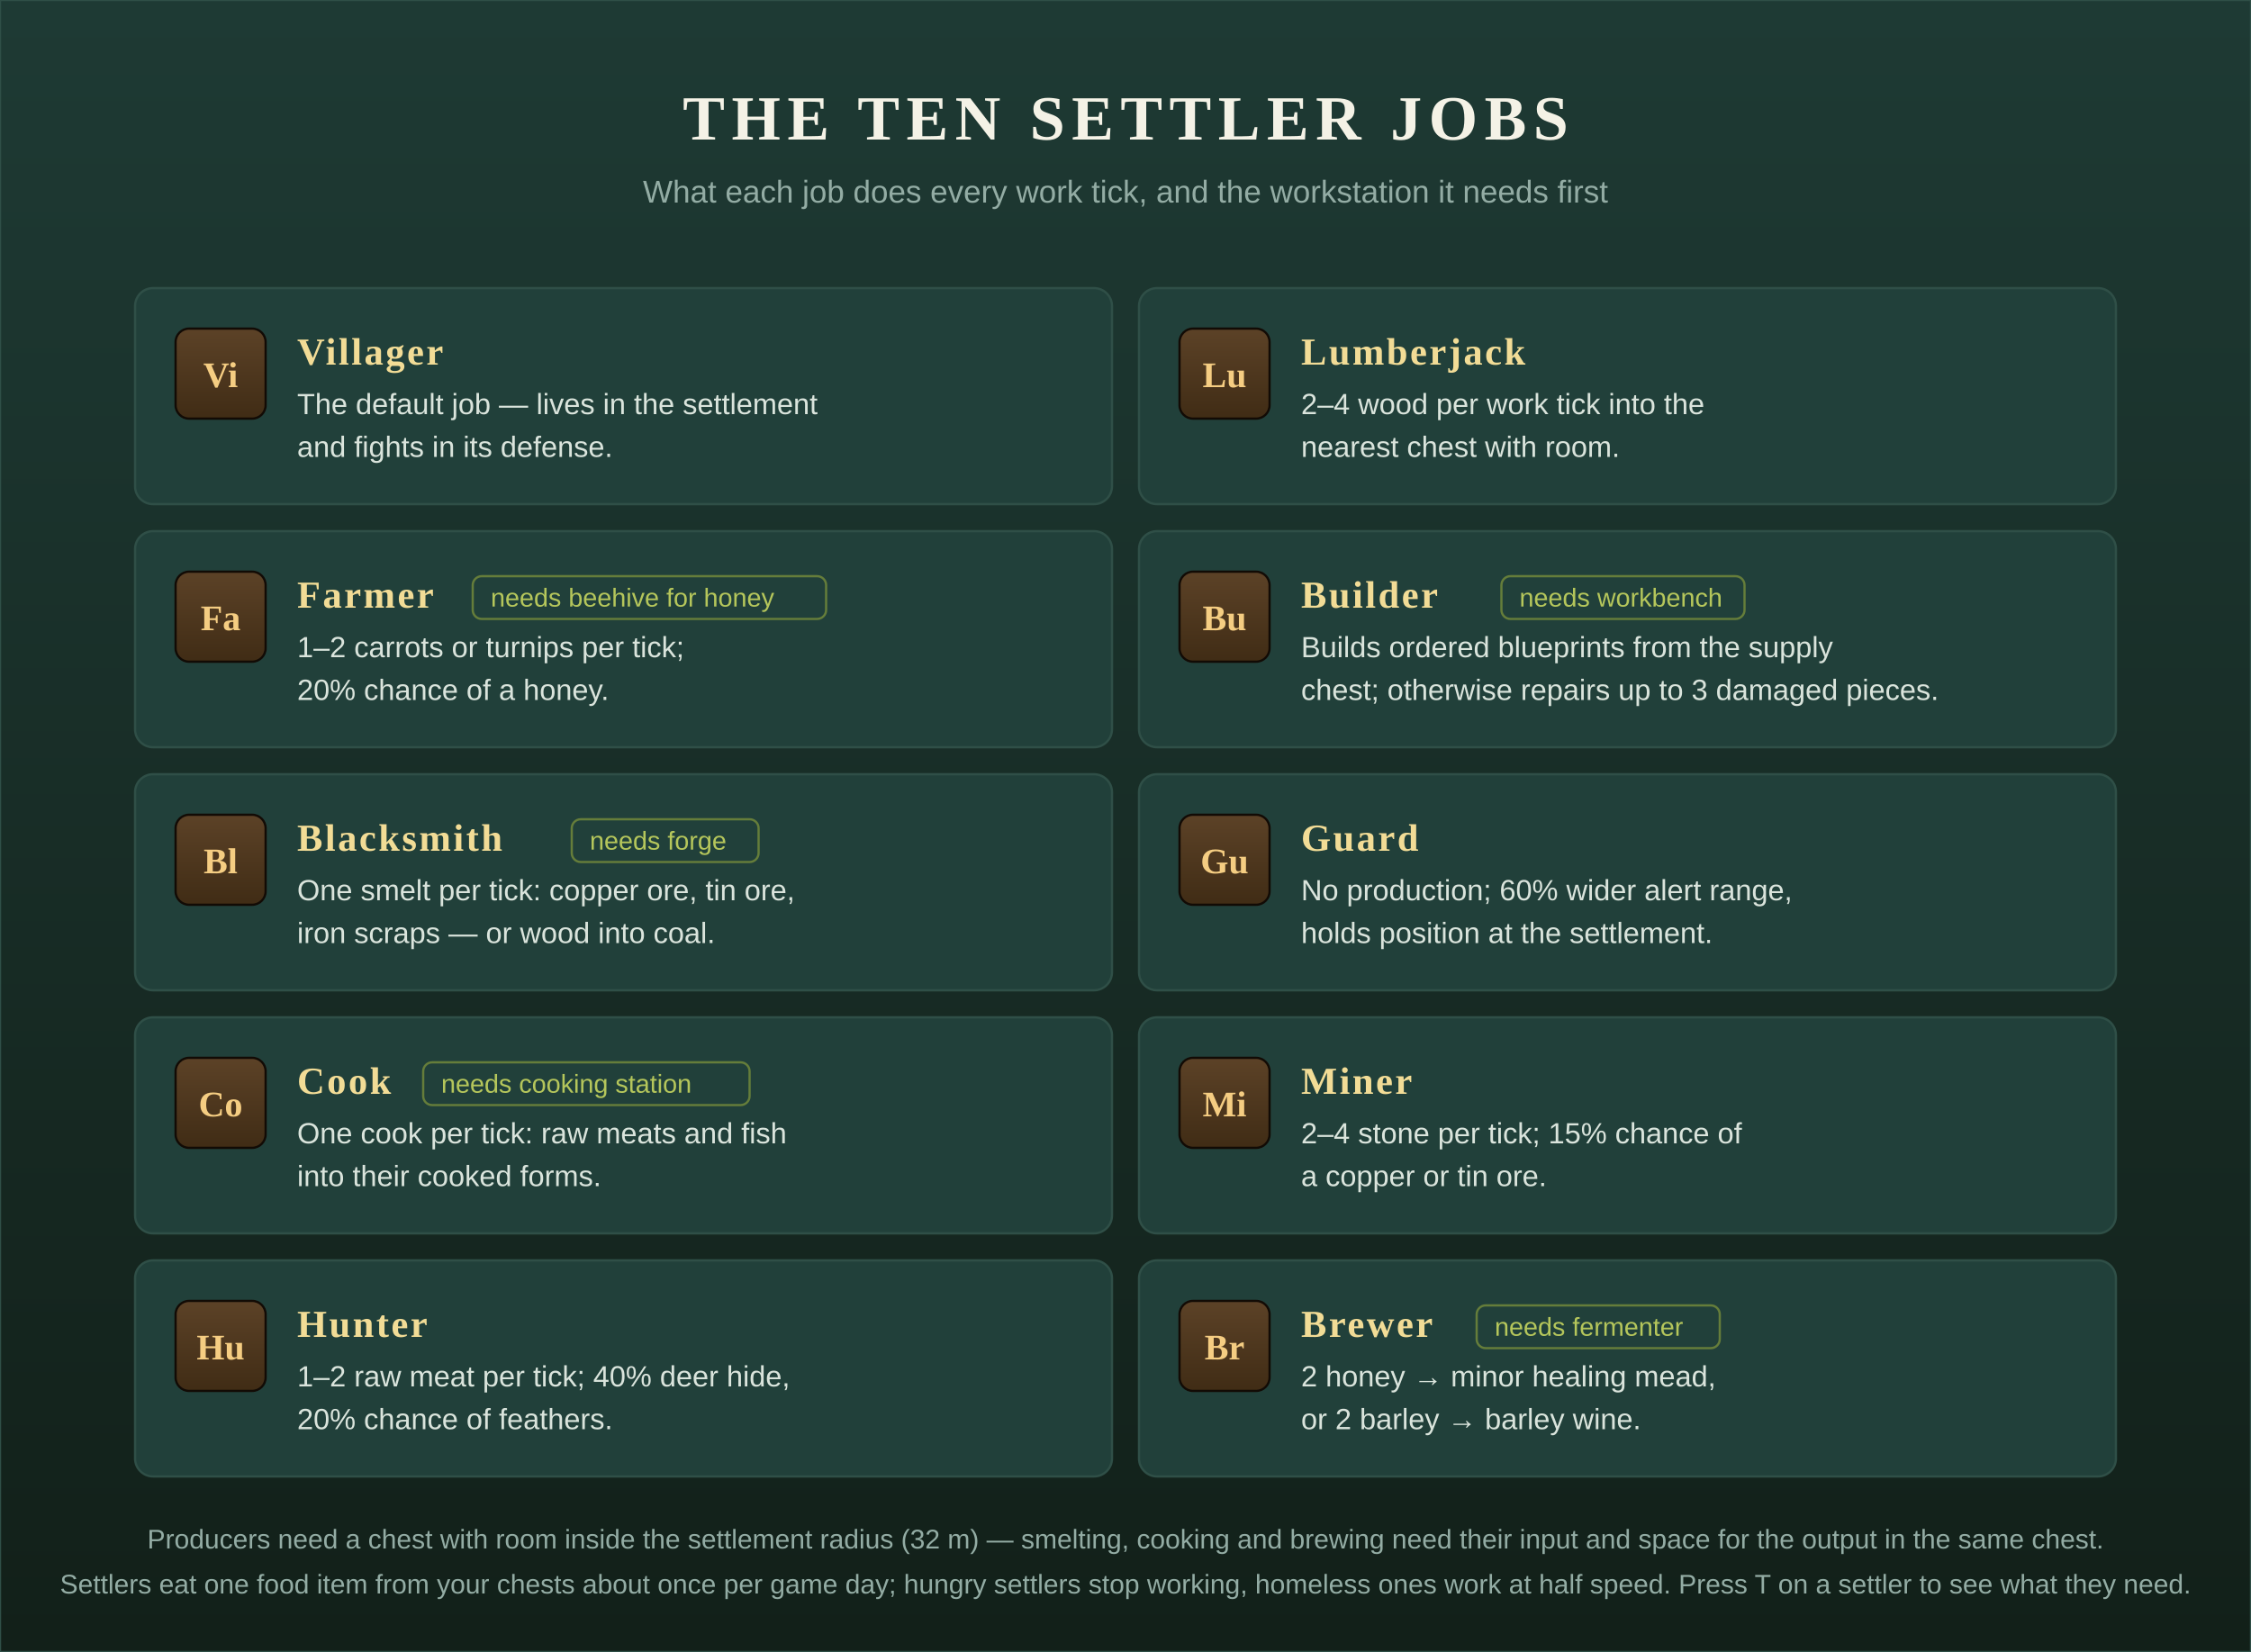
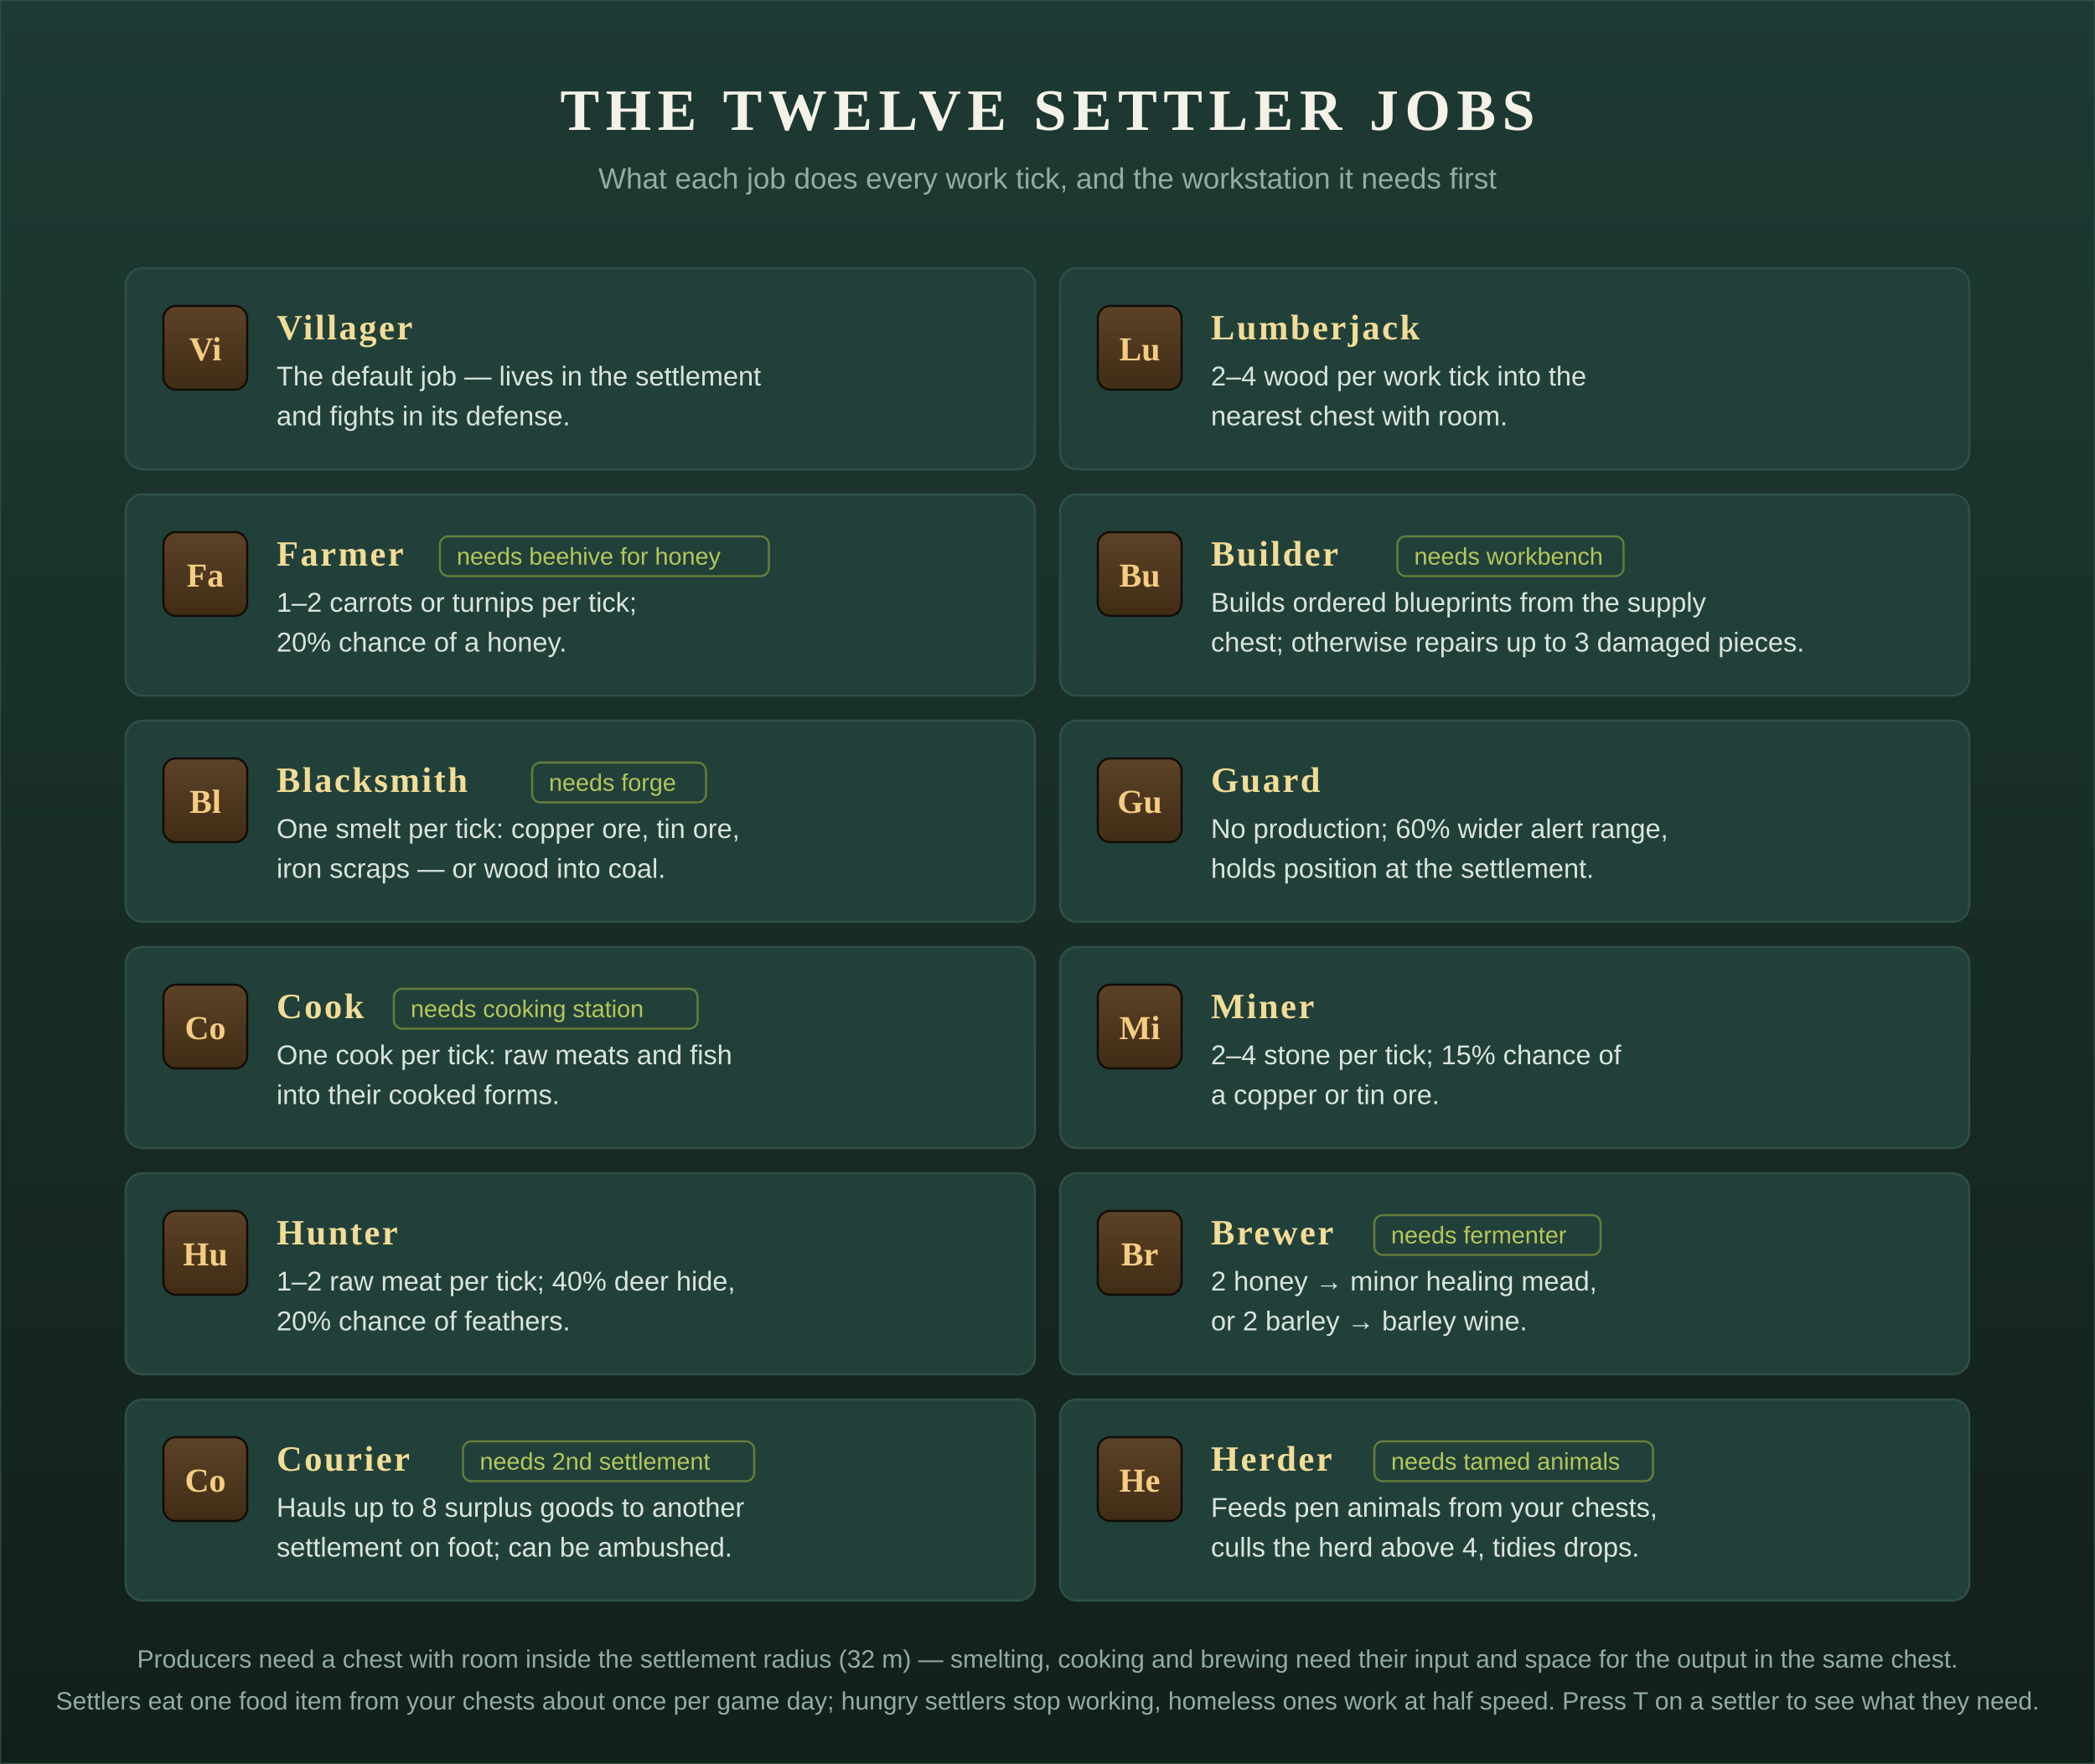
- <svg xmlns="http://www.w3.org/2000/svg" width="1000" height="734" viewBox="0 0 1000 734" font-family="Georgia, 'Times New Roman', serif">
+ <svg xmlns="http://www.w3.org/2000/svg" width="1000" height="842" viewBox="0 0 1000 842" font-family="Georgia, 'Times New Roman', serif">
  <defs>
    <linearGradient id="bg" x1="0" y1="0" x2="0" y2="1">
      <stop offset="0" stop-color="#1E3A34" />
      <stop offset="1" stop-color="#122019" />
    </linearGradient>
    <linearGradient id="badge" x1="0" y1="0" x2="0" y2="1">
      <stop offset="0" stop-color="#5C4227" />
      <stop offset="1" stop-color="#402C15" />
    </linearGradient>
  </defs>
-   <rect width="1000" height="734" fill="url(#bg)" stroke="#2F4F47" />
-   <text x="500.0" y="62" text-anchor="middle" font-size="28" font-weight="bold" fill="#F4F2E6" letter-spacing="3">THE TEN SETTLER JOBS</text>
+   <rect width="1000" height="842" fill="url(#bg)" stroke="#2F4F47" />
+   <text x="500.0" y="62" text-anchor="middle" font-size="28" font-weight="bold" fill="#F4F2E6" letter-spacing="3">THE TWELVE SETTLER JOBS</text>
  <text x="500.0" y="90" text-anchor="middle" font-size="14" fill="#93ACA4" font-family="'Segoe UI', Arial, sans-serif">What each job does every work tick, and the workstation it needs first</text>
  <rect x="60" y="128" width="434" height="96" rx="8" fill="#21403A" stroke="#2F4F47" />
  <rect x="78" y="146" width="40" height="40" rx="6" fill="url(#badge)" stroke="#120B05" />
  <text x="98" y="172" text-anchor="middle" font-size="16" font-weight="bold" fill="#F5CD82">Vi</text>
  <text x="132" y="162" font-size="17" font-weight="bold" fill="#F2DC96" letter-spacing="1">Villager</text>
  <text x="132" y="184" font-size="13" fill="#DAE4DC" font-family="'Segoe UI', Arial, sans-serif">The default job — lives in the settlement</text>
  <text x="132" y="203" font-size="13" fill="#DAE4DC" font-family="'Segoe UI', Arial, sans-serif">and fights in its defense.</text>
  <rect x="506" y="128" width="434" height="96" rx="8" fill="#21403A" stroke="#2F4F47" />
  <rect x="524" y="146" width="40" height="40" rx="6" fill="url(#badge)" stroke="#120B05" />
  <text x="544" y="172" text-anchor="middle" font-size="16" font-weight="bold" fill="#F5CD82">Lu</text>
  <text x="578" y="162" font-size="17" font-weight="bold" fill="#F2DC96" letter-spacing="1">Lumberjack</text>
  <text x="578" y="184" font-size="13" fill="#DAE4DC" font-family="'Segoe UI', Arial, sans-serif">2–4 wood per work tick into the</text>
  <text x="578" y="203" font-size="13" fill="#DAE4DC" font-family="'Segoe UI', Arial, sans-serif">nearest chest with room.</text>
  <rect x="60" y="236" width="434" height="96" rx="8" fill="#21403A" stroke="#2F4F47" />
  <rect x="78" y="254" width="40" height="40" rx="6" fill="url(#badge)" stroke="#120B05" />
  <text x="98" y="280" text-anchor="middle" font-size="16" font-weight="bold" fill="#F5CD82">Fa</text>
  <text x="132" y="270" font-size="17" font-weight="bold" fill="#F2DC96" letter-spacing="1">Farmer</text>
  <rect x="210" y="256" width="157" height="19" rx="4" fill="none" stroke="rgba(157,175,58,.55)" />
  <text x="218" y="269.5" font-size="11.5" fill="#B5C65B" font-family="'Segoe UI', Arial, sans-serif">needs beehive for honey</text>
  <text x="132" y="292" font-size="13" fill="#DAE4DC" font-family="'Segoe UI', Arial, sans-serif">1–2 carrots or turnips per tick;</text>
  <text x="132" y="311" font-size="13" fill="#DAE4DC" font-family="'Segoe UI', Arial, sans-serif">20% chance of a honey.</text>
  <rect x="506" y="236" width="434" height="96" rx="8" fill="#21403A" stroke="#2F4F47" />
  <rect x="524" y="254" width="40" height="40" rx="6" fill="url(#badge)" stroke="#120B05" />
  <text x="544" y="280" text-anchor="middle" font-size="16" font-weight="bold" fill="#F5CD82">Bu</text>
  <text x="578" y="270" font-size="17" font-weight="bold" fill="#F2DC96" letter-spacing="1">Builder</text>
  <rect x="667" y="256" width="108" height="19" rx="4" fill="none" stroke="rgba(157,175,58,.55)" />
  <text x="675" y="269.5" font-size="11.5" fill="#B5C65B" font-family="'Segoe UI', Arial, sans-serif">needs workbench</text>
  <text x="578" y="292" font-size="13" fill="#DAE4DC" font-family="'Segoe UI', Arial, sans-serif">Builds ordered blueprints from the supply</text>
  <text x="578" y="311" font-size="13" fill="#DAE4DC" font-family="'Segoe UI', Arial, sans-serif">chest; otherwise repairs up to 3 damaged pieces.</text>
  <rect x="60" y="344" width="434" height="96" rx="8" fill="#21403A" stroke="#2F4F47" />
  <rect x="78" y="362" width="40" height="40" rx="6" fill="url(#badge)" stroke="#120B05" />
  <text x="98" y="388" text-anchor="middle" font-size="16" font-weight="bold" fill="#F5CD82">Bl</text>
  <text x="132" y="378" font-size="17" font-weight="bold" fill="#F2DC96" letter-spacing="1">Blacksmith</text>
  <rect x="254" y="364" width="83" height="19" rx="4" fill="none" stroke="rgba(157,175,58,.55)" />
  <text x="262" y="377.5" font-size="11.5" fill="#B5C65B" font-family="'Segoe UI', Arial, sans-serif">needs forge</text>
  <text x="132" y="400" font-size="13" fill="#DAE4DC" font-family="'Segoe UI', Arial, sans-serif">One smelt per tick: copper ore, tin ore,</text>
  <text x="132" y="419" font-size="13" fill="#DAE4DC" font-family="'Segoe UI', Arial, sans-serif">iron scraps — or wood into coal.</text>
  <rect x="506" y="344" width="434" height="96" rx="8" fill="#21403A" stroke="#2F4F47" />
  <rect x="524" y="362" width="40" height="40" rx="6" fill="url(#badge)" stroke="#120B05" />
  <text x="544" y="388" text-anchor="middle" font-size="16" font-weight="bold" fill="#F5CD82">Gu</text>
  <text x="578" y="378" font-size="17" font-weight="bold" fill="#F2DC96" letter-spacing="1">Guard</text>
  <text x="578" y="400" font-size="13" fill="#DAE4DC" font-family="'Segoe UI', Arial, sans-serif">No production; 60% wider alert range,</text>
  <text x="578" y="419" font-size="13" fill="#DAE4DC" font-family="'Segoe UI', Arial, sans-serif">holds position at the settlement.</text>
  <rect x="60" y="452" width="434" height="96" rx="8" fill="#21403A" stroke="#2F4F47" />
  <rect x="78" y="470" width="40" height="40" rx="6" fill="url(#badge)" stroke="#120B05" />
  <text x="98" y="496" text-anchor="middle" font-size="16" font-weight="bold" fill="#F5CD82">Co</text>
  <text x="132" y="486" font-size="17" font-weight="bold" fill="#F2DC96" letter-spacing="1">Cook</text>
  <rect x="188" y="472" width="145" height="19" rx="4" fill="none" stroke="rgba(157,175,58,.55)" />
  <text x="196" y="485.5" font-size="11.5" fill="#B5C65B" font-family="'Segoe UI', Arial, sans-serif">needs cooking station</text>
  <text x="132" y="508" font-size="13" fill="#DAE4DC" font-family="'Segoe UI', Arial, sans-serif">One cook per tick: raw meats and fish</text>
  <text x="132" y="527" font-size="13" fill="#DAE4DC" font-family="'Segoe UI', Arial, sans-serif">into their cooked forms.</text>
  <rect x="506" y="452" width="434" height="96" rx="8" fill="#21403A" stroke="#2F4F47" />
  <rect x="524" y="470" width="40" height="40" rx="6" fill="url(#badge)" stroke="#120B05" />
  <text x="544" y="496" text-anchor="middle" font-size="16" font-weight="bold" fill="#F5CD82">Mi</text>
  <text x="578" y="486" font-size="17" font-weight="bold" fill="#F2DC96" letter-spacing="1">Miner</text>
  <text x="578" y="508" font-size="13" fill="#DAE4DC" font-family="'Segoe UI', Arial, sans-serif">2–4 stone per tick; 15% chance of</text>
  <text x="578" y="527" font-size="13" fill="#DAE4DC" font-family="'Segoe UI', Arial, sans-serif">a copper or tin ore.</text>
  <rect x="60" y="560" width="434" height="96" rx="8" fill="#21403A" stroke="#2F4F47" />
  <rect x="78" y="578" width="40" height="40" rx="6" fill="url(#badge)" stroke="#120B05" />
  <text x="98" y="604" text-anchor="middle" font-size="16" font-weight="bold" fill="#F5CD82">Hu</text>
  <text x="132" y="594" font-size="17" font-weight="bold" fill="#F2DC96" letter-spacing="1">Hunter</text>
  <text x="132" y="616" font-size="13" fill="#DAE4DC" font-family="'Segoe UI', Arial, sans-serif">1–2 raw meat per tick; 40% deer hide,</text>
  <text x="132" y="635" font-size="13" fill="#DAE4DC" font-family="'Segoe UI', Arial, sans-serif">20% chance of feathers.</text>
  <rect x="506" y="560" width="434" height="96" rx="8" fill="#21403A" stroke="#2F4F47" />
  <rect x="524" y="578" width="40" height="40" rx="6" fill="url(#badge)" stroke="#120B05" />
  <text x="544" y="604" text-anchor="middle" font-size="16" font-weight="bold" fill="#F5CD82">Br</text>
  <text x="578" y="594" font-size="17" font-weight="bold" fill="#F2DC96" letter-spacing="1">Brewer</text>
  <rect x="656" y="580" width="108" height="19" rx="4" fill="none" stroke="rgba(157,175,58,.55)" />
  <text x="664" y="593.5" font-size="11.5" fill="#B5C65B" font-family="'Segoe UI', Arial, sans-serif">needs fermenter</text>
  <text x="578" y="616" font-size="13" fill="#DAE4DC" font-family="'Segoe UI', Arial, sans-serif">2 honey → minor healing mead,</text>
  <text x="578" y="635" font-size="13" fill="#DAE4DC" font-family="'Segoe UI', Arial, sans-serif">or 2 barley → barley wine.</text>
-   <text x="500.0" y="688" text-anchor="middle" font-size="12" fill="#93ACA4" font-family="'Segoe UI', Arial, sans-serif">Producers need a chest with room inside the settlement radius (32 m) — smelting, cooking and brewing need their input and space for the output in the same chest.</text>
-   <text x="500.0" y="708" text-anchor="middle" font-size="12" fill="#93ACA4" font-family="'Segoe UI', Arial, sans-serif">Settlers eat one food item from your chests about once per game day; hungry settlers stop working, homeless ones work at half speed. Press T on a settler to see what they need.</text>
+   <rect x="60" y="668" width="434" height="96" rx="8" fill="#21403A" stroke="#2F4F47" />
+   <rect x="78" y="686" width="40" height="40" rx="6" fill="url(#badge)" stroke="#120B05" />
+   <text x="98" y="712" text-anchor="middle" font-size="16" font-weight="bold" fill="#F5CD82">Co</text>
+   <text x="132" y="702" font-size="17" font-weight="bold" fill="#F2DC96" letter-spacing="1">Courier</text>
+   <rect x="221" y="688" width="139" height="19" rx="4" fill="none" stroke="rgba(157,175,58,.55)" />
+   <text x="229" y="701.5" font-size="11.5" fill="#B5C65B" font-family="'Segoe UI', Arial, sans-serif">needs 2nd settlement</text>
+   <text x="132" y="724" font-size="13" fill="#DAE4DC" font-family="'Segoe UI', Arial, sans-serif">Hauls up to 8 surplus goods to another</text>
+   <text x="132" y="743" font-size="13" fill="#DAE4DC" font-family="'Segoe UI', Arial, sans-serif">settlement on foot; can be ambushed.</text>
+   <rect x="506" y="668" width="434" height="96" rx="8" fill="#21403A" stroke="#2F4F47" />
+   <rect x="524" y="686" width="40" height="40" rx="6" fill="url(#badge)" stroke="#120B05" />
+   <text x="544" y="712" text-anchor="middle" font-size="16" font-weight="bold" fill="#F5CD82">He</text>
+   <text x="578" y="702" font-size="17" font-weight="bold" fill="#F2DC96" letter-spacing="1">Herder</text>
+   <rect x="656" y="688" width="133" height="19" rx="4" fill="none" stroke="rgba(157,175,58,.55)" />
+   <text x="664" y="701.5" font-size="11.5" fill="#B5C65B" font-family="'Segoe UI', Arial, sans-serif">needs tamed animals</text>
+   <text x="578" y="724" font-size="13" fill="#DAE4DC" font-family="'Segoe UI', Arial, sans-serif">Feeds pen animals from your chests,</text>
+   <text x="578" y="743" font-size="13" fill="#DAE4DC" font-family="'Segoe UI', Arial, sans-serif">culls the herd above 4, tidies drops.</text>
+   <text x="500.0" y="796" text-anchor="middle" font-size="12" fill="#93ACA4" font-family="'Segoe UI', Arial, sans-serif">Producers need a chest with room inside the settlement radius (32 m) — smelting, cooking and brewing need their input and space for the output in the same chest.</text>
+   <text x="500.0" y="816" text-anchor="middle" font-size="12" fill="#93ACA4" font-family="'Segoe UI', Arial, sans-serif">Settlers eat one food item from your chests about once per game day; hungry settlers stop working, homeless ones work at half speed. Press T on a settler to see what they need.</text>
</svg>
